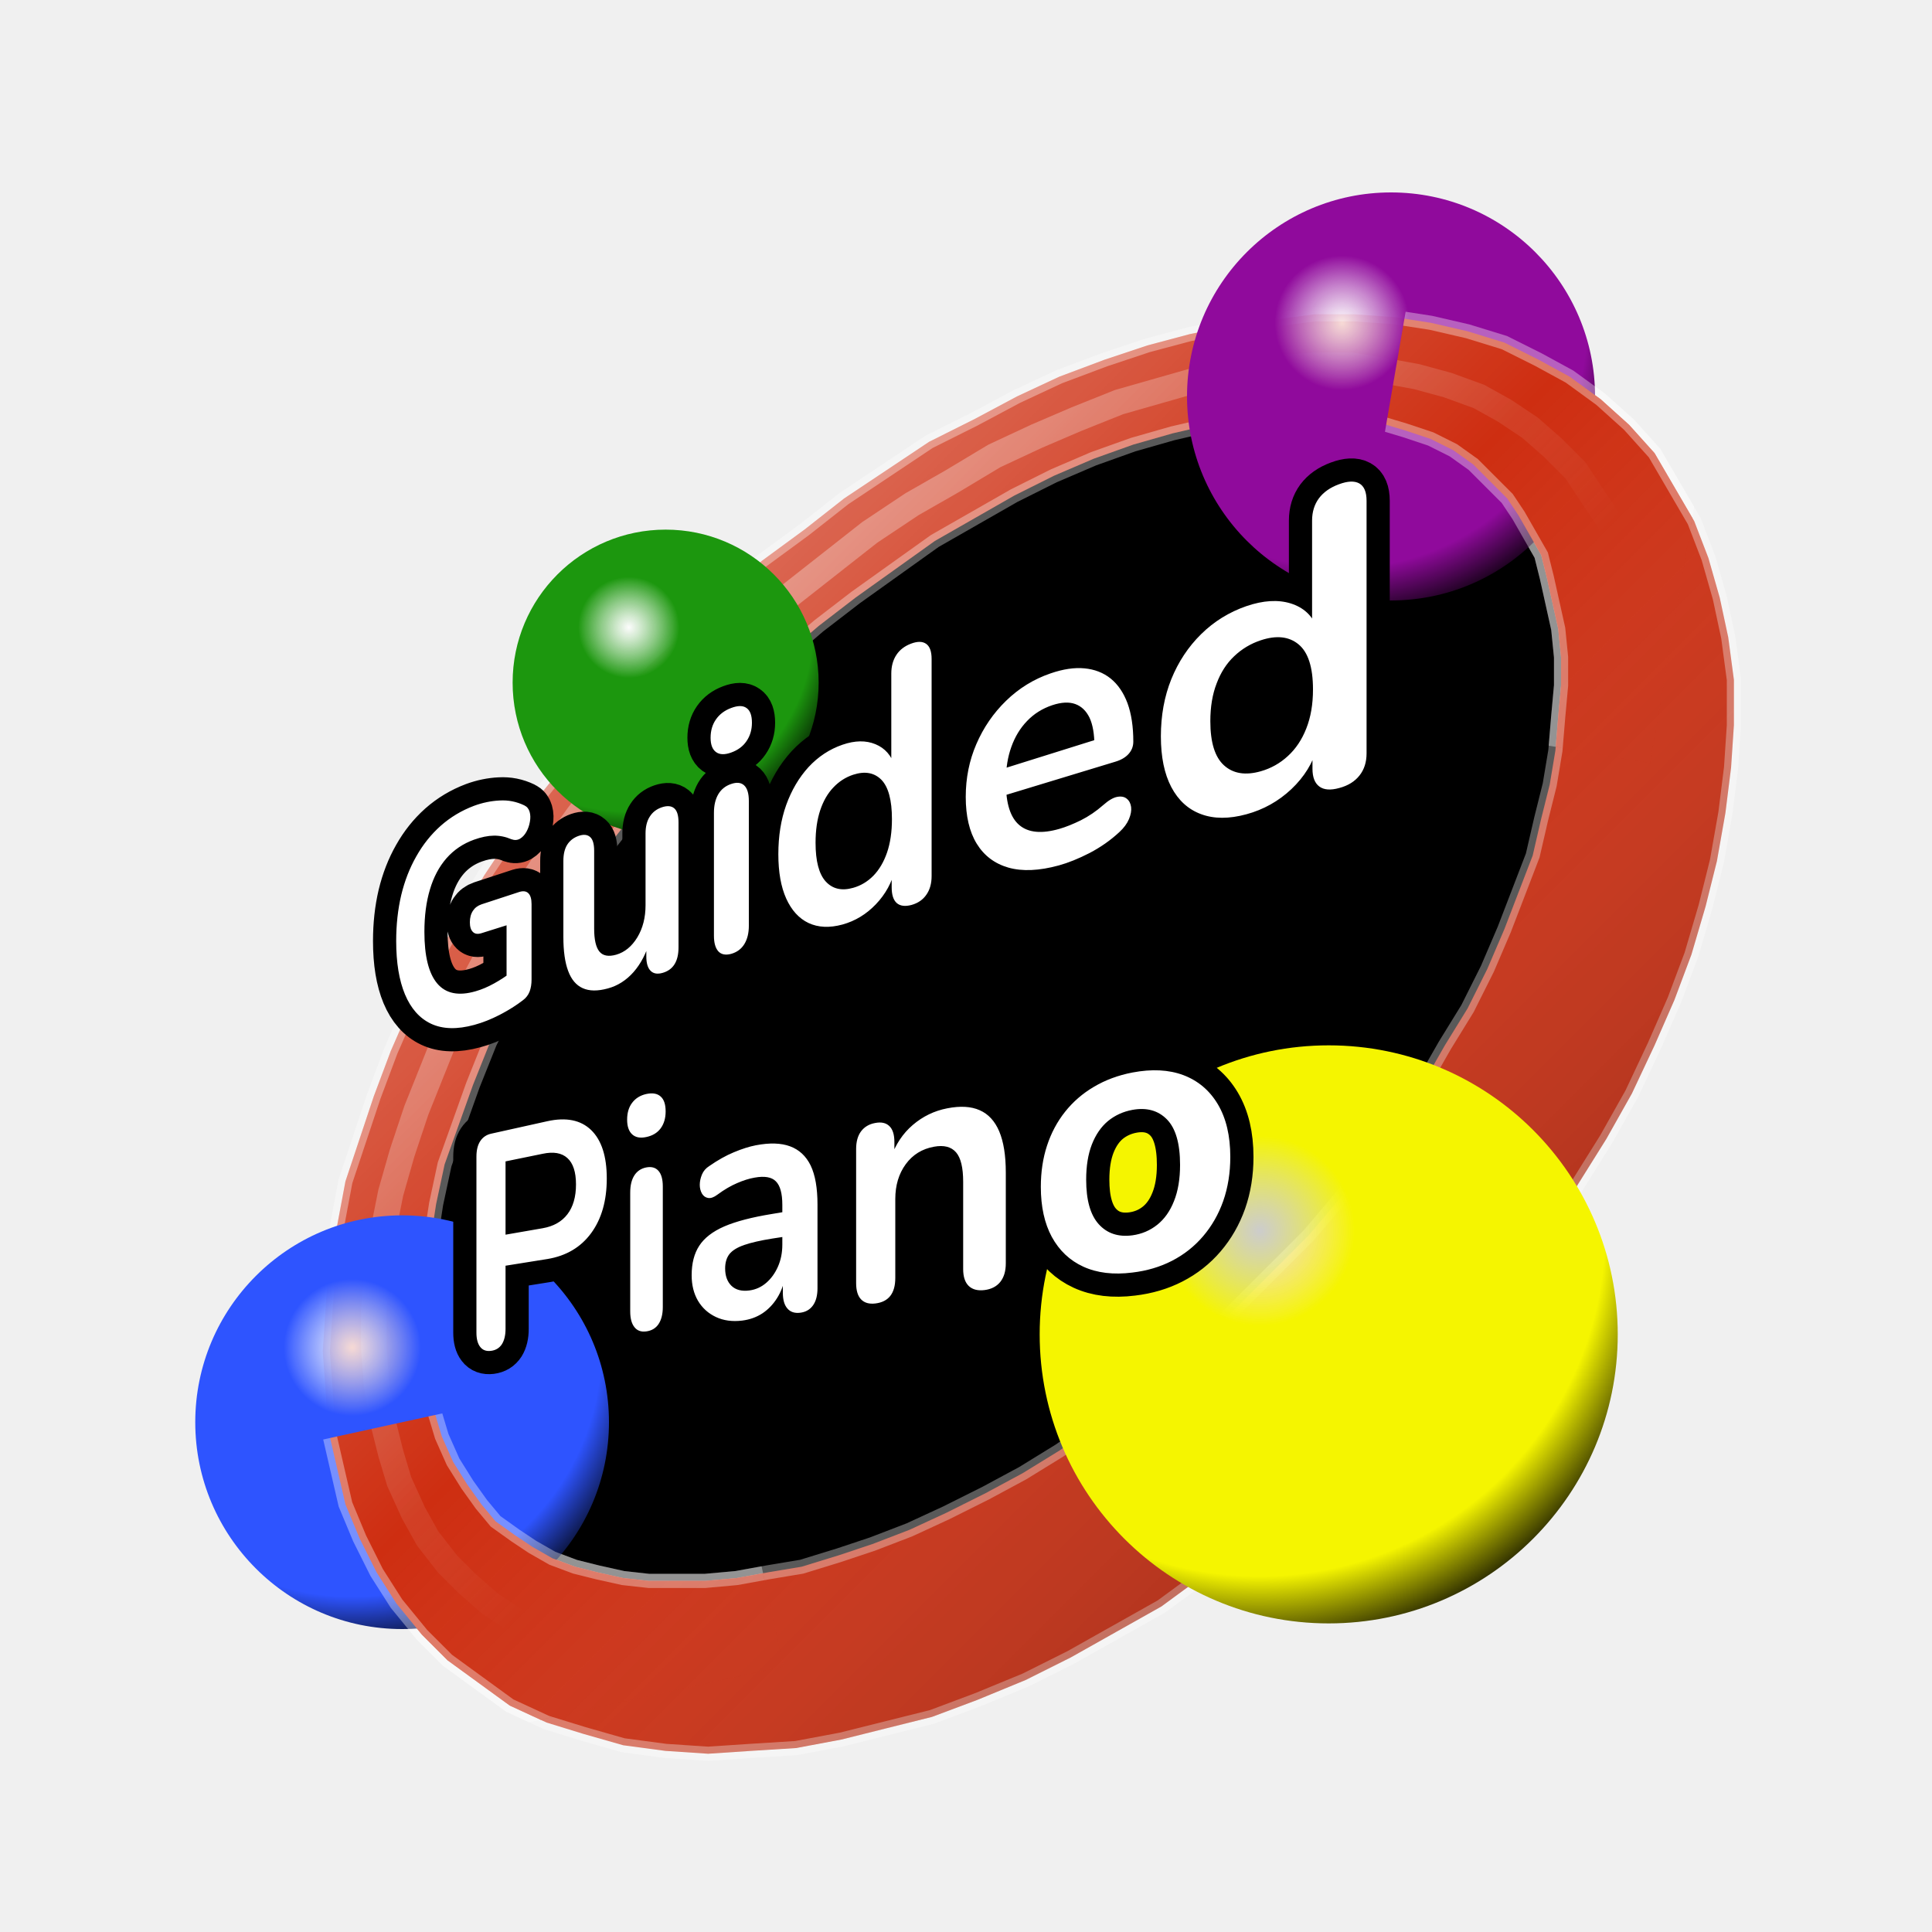
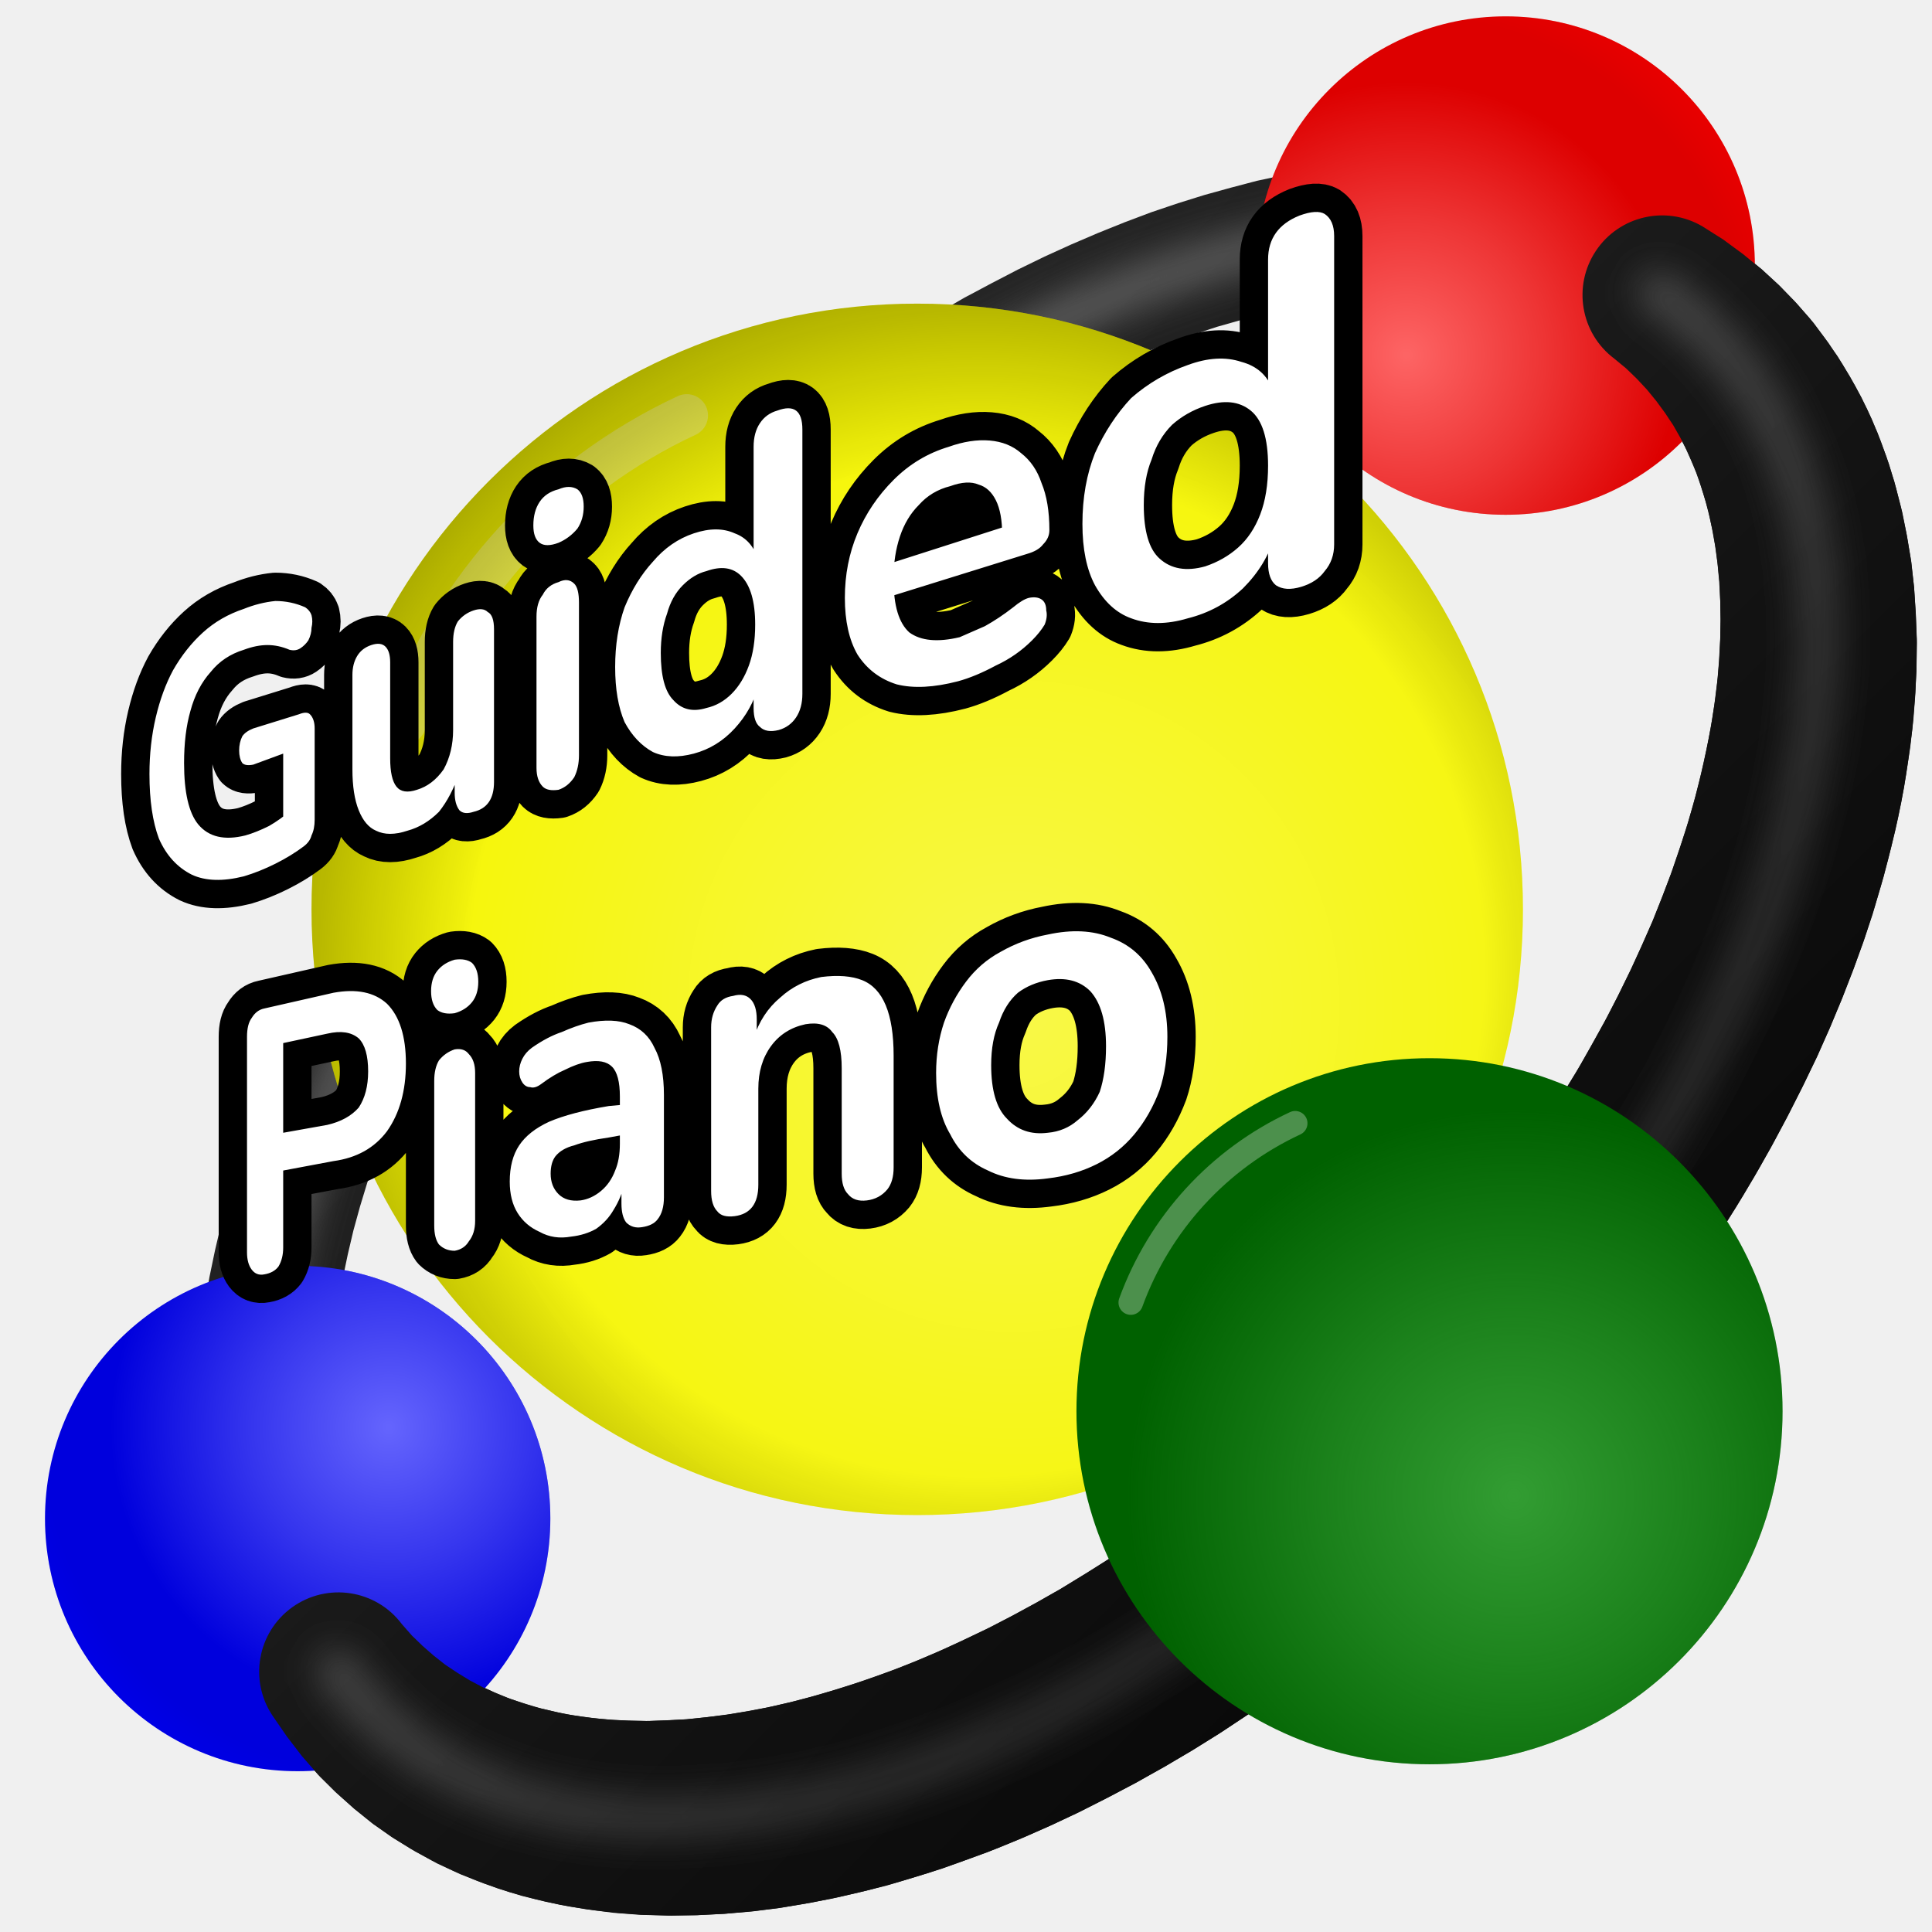
- <svg xmlns="http://www.w3.org/2000/svg" viewBox="0 0 150 150" version="1.1" role="img" aria-label="Logo">
+ <svg xmlns="http://www.w3.org/2000/svg" viewBox="12.3 13.9 122.8 122.8" version="1.1" role="img" aria-label="Logo">
  <defs>
-     <linearGradient id="l-ring" gradientUnits="userSpaceOnUse" x1="120" y1="120" x2="520" y2="520">
-       <stop offset="0" stop-color="#fff" stop-opacity=".45" />
-       <stop offset=".45" stop-color="#fff" stop-opacity="0" />
-       <stop offset="1" stop-color="#000" stop-opacity=".3" />
+     <linearGradient id="l-tube" gradientUnits="userSpaceOnUse" x1="150" y1="150" x2="480" y2="480">
+       <stop offset="0" stop-color="#2c2c2c" />
+       <stop offset=".55" stop-color="#151515" />
+       <stop offset="1" stop-color="#070707" />
    </linearGradient>
-     <linearGradient id="l-shine" gradientUnits="userSpaceOnUse" x1="120" y1="120" x2="480" y2="480">
-       <stop offset="0" stop-color="#fff" stop-opacity=".5" />
-       <stop offset=".6" stop-color="#fff" stop-opacity="0" />
+     <linearGradient id="l-tube-hi" gradientUnits="userSpaceOnUse" x1="150" y1="150" x2="480" y2="480">
+       <stop offset="0" stop-color="#9a9a9a" stop-opacity=".55" />
+       <stop offset=".6" stop-color="#7a7a7a" stop-opacity=".35" />
+       <stop offset="1" stop-color="#555" stop-opacity=".25" />
    </linearGradient>
-     <g id="l-band">
-       <path d="M524 100L534 109L543 119L550 131L557 143L562 156L566 170L569 184L571 199L571 215L570 230L568 246L565 263L561 279L556 296L550 312L543 328L535 345L526 361L516 377L506 393L495 409L483 424L470 439L457 453L443 467L429 480L414 492L399 504L384 515L369 526L353 535L337 544L321 552L304 559L288 565L272 569L256 573L240 576L224 577L209 578L194 577L179 575L165 571L152 567L139 561L128 553L117 545L108 536L99 525L92 514L86 502L81 490L78 477L75 464L74 450L73 436L74 421L75 407L78 392L81 376L86 361L91 346L97 330L104 314L112 299L121 283L130 268L140 253L151 238L163 223L175 209L187 195L201 182L214 169L228 157L243 146L257 135L272 125L287 115L303 107L318 99L333 92L349 86L364 81L379 77L394 74L408 72L423 70L437 70L451 71L464 73L477 76L490 80L502 86L513 92ZM485 129L479 123L472 118L464 114L455 111L445 108L434 107L423 106L411 106L399 107L386 109L373 112L359 116L345 121L331 127L317 134L303 142L289 150L275 160L261 170L248 180L234 192L222 204L209 216L197 229L186 242L175 256L165 270L156 284L147 299L139 313L132 327L126 342L121 356L116 370L113 384L111 397L109 410L108 423L109 435L110 446L112 456L115 466L119 475L124 483L129 490L134 496L141 501L147 505L154 509L162 512L170 514L179 516L188 517L198 517L208 517L219 516L230 514L242 512L255 508L267 504L280 499L293 493L307 486L320 479L333 471L346 462L360 452L372 442L385 431L397 419L409 407L421 395L432 382L442 369L452 356L461 342L469 328L477 315L484 301L490 287L495 274L500 261L503 248L506 236L508 224L509 212L510 201L510 191L509 181L507 172L505 163L503 155L499 148L495 141L491 135Z" style="fill:#ce2e11;stroke:#fff;stroke-opacity:.35;stroke-width:5" fill-rule="evenodd" />
-       <path d="M524 100L534 109L543 119L550 131L557 143L562 156L566 170L569 184L571 199L571 215L570 230L568 246L565 263L561 279L556 296L550 312L543 328L535 345L526 361L516 377L506 393L495 409L483 424L470 439L457 453L443 467L429 480L414 492L399 504L384 515L369 526L353 535L337 544L321 552L304 559L288 565L272 569L256 573L240 576L224 577L209 578L194 577L179 575L165 571L152 567L139 561L128 553L117 545L108 536L99 525L92 514L86 502L81 490L78 477L75 464L74 450L73 436L74 421L75 407L78 392L81 376L86 361L91 346L97 330L104 314L112 299L121 283L130 268L140 253L151 238L163 223L175 209L187 195L201 182L214 169L228 157L243 146L257 135L272 125L287 115L303 107L318 99L333 92L349 86L364 81L379 77L394 74L408 72L423 70L437 70L451 71L464 73L477 76L490 80L502 86L513 92ZM485 129L479 123L472 118L464 114L455 111L445 108L434 107L423 106L411 106L399 107L386 109L373 112L359 116L345 121L331 127L317 134L303 142L289 150L275 160L261 170L248 180L234 192L222 204L209 216L197 229L186 242L175 256L165 270L156 284L147 299L139 313L132 327L126 342L121 356L116 370L113 384L111 397L109 410L108 423L109 435L110 446L112 456L115 466L119 475L124 483L129 490L134 496L141 501L147 505L154 509L162 512L170 514L179 516L188 517L198 517L208 517L219 516L230 514L242 512L255 508L267 504L280 499L293 493L307 486L320 479L333 471L346 462L360 452L372 442L385 431L397 419L409 407L421 395L432 382L442 369L452 356L461 342L469 328L477 315L484 301L490 287L495 274L500 261L503 248L506 236L508 224L509 212L510 201L510 191L509 181L507 172L505 163L503 155L499 148L495 141L491 135Z" fill="url(#l-ring)" fill-rule="evenodd" />
-       <path d="M507 117L515 125L521 134L527 143L531 153L535 164L538 176L539 188L540 200L540 213L539 227L537 241L534 255L530 270L525 285L520 300L513 315L506 330L497 345L488 360L479 374L468 389L457 403L445 417L433 430L420 443L407 455L393 467L380 478L365 488L351 498L336 507L322 515L307 522L292 529L278 534L263 539L249 543L235 545L222 547L208 548L196 547L184 546L172 544L161 540L151 536L141 531L132 525L124 518L117 511L110 502L105 493L100 482L97 472L94 460L92 448L91 435L91 422L92 409L94 395L97 380L101 366L106 351L112 336L118 321L126 306L134 291L143 276L153 261L163 247L174 233L186 219L198 206L211 193L224 180L238 169L252 158L266 147L281 137L295 129L310 120L325 113L339 107L354 101L368 97L382 93L396 90L410 89L423 88L436 88L448 90L459 92L470 95L481 99L490 104L499 110L507 117" fill="none" stroke="url(#l-shine)" stroke-width="9" stroke-linecap="round" />
-     </g>
-     <radialGradient id="l-success" cx="38%" cy="32%" r="75%">
-       <stop offset="0" stop-color="#fff" stop-opacity=".8" />
-       <stop offset=".22" style="stop-color:#1c970e" />
-       <stop offset=".8" style="stop-color:#1c970e" />
-       <stop offset="1" stop-color="#000" />
+     <filter id="l-soft" x="-10%" y="-10%" width="120%" height="120%">
+       <feGaussianBlur stdDeviation="5" />
+     </filter>
+     <radialGradient id="l-gray-g" cx="58%" cy="58%" r=".55">
+       <stop offset="0" stop-color="#c4c4c4" stop-opacity=".95" />
+       <stop offset=".5" stop-color="#c4c4c4" stop-opacity=".5" />
+       <stop offset="1" stop-color="#c4c4c4" stop-opacity="0" />
    </radialGradient>
-     <radialGradient id="l-tertiary" cx="38%" cy="32%" r="75%">
-       <stop offset="0" stop-color="#fff" stop-opacity=".8" />
-       <stop offset=".22" style="stop-color:#900a9c" />
-       <stop offset=".8" style="stop-color:#900a9c" />
-       <stop offset="1" stop-color="#000" />
+     <radialGradient id="l-red-g" cx="30%" cy="68%" r=".55">
+       <stop offset="0" stop-color="#ff6a6a" stop-opacity=".95" />
+       <stop offset=".5" stop-color="#ff6a6a" stop-opacity=".5" />
+       <stop offset="1" stop-color="#ff6a6a" stop-opacity="0" />
    </radialGradient>
-     <clipPath id="l-front-tertiary">
-       <path d="M431.0 209.4L541.4 228.4L579.4 7.6L469.0 -11.4Z" />
-     </clipPath>
-     <radialGradient id="l-secondary" cx="38%" cy="32%" r="75%">
-       <stop offset="0" stop-color="#fff" stop-opacity=".8" />
-       <stop offset=".22" style="stop-color:#2e54ff" />
-       <stop offset=".8" style="stop-color:#2e54ff" />
-       <stop offset="1" stop-color="#000" />
+     <radialGradient id="l-red-r" cx="30%" cy="68%" r=".95">
+       <stop offset=".72" stop-color="#ff0000" stop-opacity="0" />
+       <stop offset="1" stop-color="#ff0000" />
    </radialGradient>
-     <clipPath id="l-front-secondary">
-       <path d="M-9.4 485.2L14.8 595.6L235.6 547.2L211.4 436.8Z" />
-     </clipPath>
-     <radialGradient id="l-primary" cx="38%" cy="32%" r="75%">
-       <stop offset="0" stop-color="#fff" stop-opacity=".8" />
-       <stop offset=".22" style="stop-color:#f5f500" />
-       <stop offset=".8" style="stop-color:#f5f500" />
-       <stop offset="1" stop-color="#000" />
+     <radialGradient id="l-blue-g" cx="68%" cy="32%" r=".55">
+       <stop offset="0" stop-color="#6a6aff" stop-opacity=".95" />
+       <stop offset=".5" stop-color="#6a6aff" stop-opacity=".5" />
+       <stop offset="1" stop-color="#6a6aff" stop-opacity="0" />
+     </radialGradient>
+     <radialGradient id="l-blue-r" cx="68%" cy="32%" r=".95">
+       <stop offset=".72" stop-color="#0000ff" stop-opacity="0" />
+       <stop offset="1" stop-color="#0000ff" />
+     </radialGradient>
+     <radialGradient id="l-green-g" cx="62%" cy="62%" r=".55">
+       <stop offset="0" stop-color="#35a035" stop-opacity=".95" />
+       <stop offset=".5" stop-color="#35a035" stop-opacity=".5" />
+       <stop offset="1" stop-color="#35a035" stop-opacity="0" />
+     </radialGradient>
+     <radialGradient id="l-title-g" cx="58%" cy="58%" r=".55">
+       <stop offset="0" stop-color="#fff" stop-opacity=".95" />
+       <stop offset=".5" stop-color="#fff" stop-opacity=".5" />
+       <stop offset="1" stop-color="#fff" stop-opacity="0" />
+     </radialGradient>
+     <radialGradient id="l-title-e" cx=".55" cy=".55" r=".6">
+       <stop offset=".7" stop-color="#000" stop-opacity="0" />
+       <stop offset="1" stop-color="#000" stop-opacity=".35" />
    </radialGradient>
  </defs>
  <g transform="translate(9 9) scale(0.22)">
-     <ellipse cx="315.7" cy="317.8" rx="277.3" ry="162.4" transform="rotate(-46.3 315.7 317.8)" fill="#000" />
-     <use href="#l-band" />
-     <circle cx="194" cy="200" r="54" fill="url(#l-success)" />
-     <circle cx="450" cy="99" r="72" fill="url(#l-tertiary)" />
-     <circle cx="101" cy="461" r="73" fill="url(#l-secondary)" />
-     <circle cx="428" cy="430" r="102" fill="url(#l-primary)" />
-     <use href="#l-band" clip-path="url(#l-front-tertiary)" />
-     <use href="#l-band" clip-path="url(#l-front-secondary)" />
+     <path d="M523.9 100.0L528.8 104.5L533.5 109.3L537.9 114.3L542.0 119.7L545.9 125.2L549.5 131.1L552.8 137.1L555.8 143.4L558.4 149.8L560.8 156.5L562.8 163.3L564.6 170.3L566.0 177.4L567.2 184.6L568.0 192.0L568.5 199.4L568.8 207.0L568.7 214.7L568.4 222.4L567.8 230.2L566.9 238.1L565.7 246.1L564.3 254.1L562.6 262.1L560.6 270.2L558.4 278.3L556.0 286.5L553.3 294.6L550.3 302.8L547.1 311.0L543.7 319.1L540.1 327.3L536.2 335.4L532.1 343.5L527.8 351.6L523.3 359.7L518.6 367.7L513.7 375.6L508.6 383.5L503.3 391.4L497.8 399.1L492.1 406.8L486.3 414.4L480.3 421.9L474.2 429.2L467.9 436.5L461.4 443.7L454.8 450.7L448.1 457.6L441.2 464.4L434.2 471.0L427.1 477.5L419.9 483.9L412.6 490.0L405.2 496.0L397.7 501.8L390.1 507.5L382.5 513.0L374.7 518.2L367.0 523.3L359.1 528.2L351.2 532.8L343.3 537.3L335.3 541.5L327.4 545.5L319.4 549.3L311.3 552.9L303.3 556.2L295.3 559.2L287.3 562.1L279.3 564.6L271.3 567.0L263.3 569.0L255.4 570.8L247.5 572.3L239.7 573.6L231.9 574.5L224.2 575.2L216.5 575.6L208.9 575.7L201.4 575.5L194.1 575.0L186.8 574.2L179.6 573.1L172.6 571.7L165.7 570.0L158.9 567.9L152.4 565.5L146.0 562.8L139.8 559.8L133.8 556.5L128.0 552.9L122.5 549.0L117.3 544.8L112.3 540.3L107.5 535.6L103.1 530.7L99.0 525.5L95.1 520.1L91.5 514.5L88.3 508.7L85.3 502.7L82.7 496.6L80.3 490.4L78.2 484.0L76.4 477.4L74.9 470.8L73.6 464.0L72.6 457.1L71.9 450.2L71.5 443.1L71.3 435.9L71.4 428.7L71.7 421.3L72.3 413.9L73.1 406.4L74.2 398.9L75.5 391.3L77.1 383.6L78.9 375.9L80.9 368.1L83.2 360.3L85.7 352.5L88.5 344.6L91.4 336.8L94.6 328.9L98.0 321.0L101.6 313.1L105.5 305.3L109.5 297.4L113.7 289.6L118.2 281.8L122.8 274.0L127.7 266.3L132.7 258.6L137.9 251.0L143.2 243.5L148.8 236.0L154.5 228.6L160.3 221.3L166.4 214.1L172.5 207.0L178.8 200.0L185.3 193.2L191.8 186.4L198.5 179.8L205.4 173.3L212.3 167.0L219.3 160.8L226.4 154.8L233.6 148.9L240.9 143.2L248.3 137.6L255.7 132.3L263.2 127.1L270.7 122.1L278.3 117.3L286.0 112.7L293.6 108.3L301.3 104.2L309.0 100.2L316.8 96.4L324.5 92.9L332.2 89.6L339.9 86.5L347.6 83.6L355.3 81.0L363.0 78.6L370.6 76.5L378.2 74.5L385.7 72.9L393.2 71.5L400.7 70.3L408.0 69.4L415.4 68.7L422.6 68.3L429.8 68.2L436.9 68.3L443.9 68.7L450.8 69.3L457.6 70.3L464.3 71.5L470.9 73.0L477.4 74.8L483.8 76.9L490.0 79.3L496.1 82.0L502.0 85.0L507.8 88.3L513.3 91.9L518.7 95.8L523.9 100.0L490.7 134.7L488.0 131.8L485.0 129.0L481.9 126.3L478.6 123.8L475.1 121.5L471.4 119.3L467.5 117.3L463.3 115.4L459.0 113.8L454.4 112.3L449.7 111.0L444.8 110.0L439.6 109.1L434.3 108.5L428.9 108.1L423.2 107.9L417.4 107.9L411.5 108.2L405.4 108.7L399.2 109.4L392.9 110.4L386.5 111.6L379.9 113.1L373.3 114.8L366.6 116.7L359.9 118.9L353.0 121.3L346.2 123.9L339.2 126.8L332.3 129.8L325.3 133.1L318.3 136.6L311.3 140.3L304.3 144.3L297.3 148.4L290.3 152.7L283.4 157.2L276.5 161.9L269.7 166.8L262.8 171.9L256.1 177.1L249.4 182.5L242.8 188.1L236.3 193.8L229.9 199.7L223.6 205.7L217.4 211.8L211.3 218.0L205.3 224.4L199.5 230.9L193.8 237.5L188.2 244.1L182.8 250.9L177.6 257.7L172.5 264.6L167.5 271.6L162.8 278.6L158.2 285.7L153.8 292.8L149.6 300.0L145.6 307.1L141.8 314.3L138.2 321.5L134.8 328.6L131.6 335.8L128.7 342.9L125.9 350.0L123.4 357.0L121.1 364.0L119.0 370.9L117.1 377.8L115.5 384.6L114.1 391.3L113.0 397.8L112.0 404.3L111.3 410.7L110.9 416.9L110.6 423.0L110.6 428.9L110.9 434.7L111.3 440.4L112.0 445.8L112.8 451.1L113.9 456.2L115.2 461.0L116.7 465.7L118.4 470.2L120.2 474.5L122.3 478.5L124.5 482.3L126.8 486.0L129.3 489.4L132.0 492.6L134.7 495.5L137.7 498.3L140.7 500.9L143.9 503.3L147.2 505.6L150.6 507.6L154.1 509.5L157.8 511.2L161.6 512.8L165.6 514.2L169.7 515.5L174.0 516.5L178.4 517.5L182.9 518.2L187.7 518.8L192.5 519.2L197.6 519.4L202.7 519.5L208.1 519.3L213.5 519.0L219.1 518.4L224.9 517.7L230.7 516.7L236.7 515.6L242.8 514.2L249.0 512.6L255.2 510.8L261.6 508.8L268.0 506.6L274.6 504.2L281.1 501.6L287.8 498.7L294.4 495.6L301.1 492.4L307.8 488.9L314.6 485.2L321.3 481.4L328.0 477.3L334.8 473.1L341.5 468.6L348.1 464.0L354.8 459.2L361.4 454.3L367.9 449.2L374.4 443.9L380.8 438.5L387.1 432.9L393.3 427.2L399.5 421.3L405.5 415.4L411.4 409.3L417.2 403.1L422.9 396.8L428.5 390.4L433.9 383.9L439.2 377.3L444.3 370.7L449.3 364.0L454.1 357.2L458.8 350.4L463.2 343.6L467.5 336.7L471.7 329.8L475.6 322.9L479.4 316.0L482.9 309.1L486.3 302.2L489.4 295.3L492.4 288.5L495.1 281.7L497.7 274.9L500.0 268.2L502.2 261.6L504.1 255.1L505.8 248.6L507.3 242.3L508.6 236.0L509.7 229.9L510.6 223.9L511.3 218.0L511.7 212.2L512.0 206.6L512.1 201.1L512.0 195.8L511.8 190.6L511.3 185.6L510.7 180.8L509.9 176.1L508.9 171.6L507.8 167.2L506.5 163.0L505.1 158.9L503.5 155.1L501.8 151.3L499.9 147.7L497.8 144.2L495.6 140.9L493.3 137.7L490.7 134.7Z" fill="url(#l-tube)" />
+     <path d="M507.3 117.3L511.0 121.1L514.6 125.1L517.9 129.3L521.0 133.7L523.8 138.3L526.5 143.1L528.9 148.0L531.1 153.2L533.1 158.5L534.9 164.0L536.4 169.7L537.6 175.5L538.7 181.5L539.5 187.6L540.0 193.9L540.3 200.3L540.4 206.8L540.2 213.4L539.8 220.2L539.2 227.1L538.3 234.0L537.2 241.1L535.8 248.2L534.2 255.4L532.4 262.6L530.3 270.0L528.0 277.3L525.5 284.8L522.7 292.2L519.8 299.7L516.6 307.2L513.2 314.7L509.6 322.2L505.7 329.8L501.7 337.3L497.5 344.7L493.1 352.2L488.5 359.6L483.7 367.0L478.7 374.3L473.5 381.5L468.2 388.7L462.7 395.8L457.1 402.9L451.3 409.8L445.4 416.6L439.3 423.4L433.1 430.0L426.8 436.5L420.3 442.9L413.8 449.1L407.1 455.2L400.3 461.2L393.5 467.0L386.5 472.6L379.5 478.1L372.4 483.4L365.3 488.5L358.1 493.4L350.9 498.2L343.6 502.7L336.3 507.1L328.9 511.3L321.6 515.2L314.2 518.9L306.9 522.5L299.5 525.8L292.2 528.9L284.9 531.7L277.7 534.3L270.4 536.7L263.3 538.9L256.1 540.8L249.1 542.5L242.1 544.0L235.2 545.2L228.4 546.1L221.6 546.8L215.0 547.3L208.5 547.5L202.1 547.5L195.8 547.2L189.7 546.7L183.6 546.0L177.8 545.0L172.0 543.7L166.5 542.2L161.0 540.5L155.8 538.5L150.7 536.3L145.8 533.9L141.1 531.2L136.5 528.3L132.2 525.2L128.1 521.8L124.1 518.3L120.4 514.5L116.8 510.5L113.5 506.3L110.4 501.9L107.6 497.3L104.9 492.5L102.5 487.6L100.3 482.4L98.3 477.1L96.5 471.6L95.0 465.9L93.8 460.1L92.7 454.1L91.9 448.0L91.4 441.7L91.1 435.3L91.0 428.8L91.2 422.2L91.6 415.4L92.2 408.5L93.1 401.6L94.2 394.5L95.6 387.4L97.2 380.2L99.0 373.0L101.1 365.6L103.4 358.3L105.9 350.8L108.7 343.4L111.6 335.9L114.8 328.4L118.2 320.9L121.8 313.4L125.7 305.8L129.7 298.3L133.9 290.9L138.3 283.4L142.9 276.0L147.7 268.6L152.7 261.3L157.9 254.1L163.2 246.9L168.7 239.8L174.3 232.7L180.1 225.8L186.0 219.0L192.1 212.2L198.3 205.6L204.6 199.1L211.1 192.7L217.6 186.5L224.3 180.4L231.1 174.4L237.9 168.6L244.9 163.0L251.9 157.5L259.0 152.2L266.1 147.1L273.3 142.2L280.5 137.4L287.8 132.9L295.1 128.5L302.5 124.3L309.8 120.4L317.2 116.7L324.5 113.1L331.9 109.8L339.2 106.7L346.5 103.9L353.7 101.3L361.0 98.9L368.1 96.7L375.3 94.8L382.3 93.1L389.3 91.6L396.2 90.4L403.0 89.5L409.8 88.8L416.4 88.3L422.9 88.1L429.3 88.1L435.6 88.4L441.7 88.9L447.8 89.6L453.6 90.6L459.4 91.9L464.9 93.4L470.4 95.1L475.6 97.1L480.7 99.3L485.6 101.7L490.3 104.4L494.9 107.3L499.2 110.4L503.3 113.8L507.3 117.3" fill="none" stroke="url(#l-tube-hi)" stroke-width="13" stroke-linecap="round" filter="url(#l-soft)" />
+     <circle cx="194" cy="200" r="54" fill="#808080" />
+     <circle cx="194" cy="200" r="54" fill="url(#l-gray-g)" />
+     <circle cx="450" cy="99" r="72" fill="#dd0000" />
+     <circle cx="450" cy="99" r="72" fill="url(#l-red-r)" />
+     <circle cx="450" cy="99" r="72" fill="url(#l-red-g)" />
+     <circle cx="101" cy="461" r="73" fill="#0000dd" />
+     <circle cx="101" cy="461" r="73" fill="url(#l-blue-r)" />
+     <circle cx="101" cy="461" r="73" fill="url(#l-blue-g)" />
+     <circle cx="280" cy="285" r="175" fill="#f5f500" />
+     <circle cx="280" cy="285" r="175" fill="url(#l-title-g)" opacity=".3" />
+     <path d="M132.0 231.1A157.5 157.5 0 0 1 213.4 142.3" fill="none" stroke="#fff" stroke-opacity=".3" stroke-width="12.3" stroke-linecap="round" />
+     <circle cx="280" cy="285" r="175" fill="url(#l-title-e)" />
+     <path d="M506.9 87.7L512.9 91.5L518.6 95.7L524.1 100.2L529.3 105.0L534.3 110.2L539.0 115.6L543.3 121.4L547.3 127.5L551.0 133.8L554.4 140.4L557.4 147.2L560.0 154.2L562.3 161.4L564.2 168.8L565.8 176.4L567.1 184.1L568.0 191.9L568.5 199.9L568.8 208.0L568.7 216.2L568.2 224.5L567.5 232.9L566.4 241.3L565.1 249.8L563.4 258.4L561.4 267.0L559.2 275.6L556.6 284.3L553.8 293.0L550.7 301.7L547.3 310.5L543.7 319.2L539.8 327.9L535.6 336.6L531.2 345.3L526.6 353.9L521.7 362.5L516.6 371.0L511.2 379.5L505.7 387.9L499.9 396.2L493.9 404.4L487.8 412.5L481.4 420.5L474.9 428.4L468.1 436.2L461.2 443.9L454.2 451.4L447.0 458.7L439.6 465.9L432.1 473.0L424.5 479.8L416.8 486.5L408.9 493.0L401.0 499.3L392.9 505.4L384.8 511.3L376.5 517.0L368.2 522.5L359.9 527.7L351.5 532.7L343.0 537.4L334.5 541.9L326.0 546.2L317.4 550.2L308.9 553.9L300.3 557.4L291.7 560.5L283.2 563.4L274.6 566.0L266.1 568.3L257.6 570.3L249.2 572.0L240.8 573.4L232.5 574.5L224.3 575.2L216.1 575.6L208.0 575.7L200.0 575.5L192.2 574.9L184.4 573.9L176.8 572.6L169.4 570.9L162.1 568.9L155.0 566.5L148.1 563.8L141.4 560.7L135.0 557.2L128.8 553.4L122.9 549.3L117.3 544.8L111.9 540.0L106.9 535.0L102.2 529.6L97.9 524.0L93.9 518.2A22.9 22.9 0 0 1 131.1 491.5L131.1 491.5L134.0 494.8L137.1 497.8L140.3 500.6L143.6 503.2L147.2 505.6L150.8 507.8L154.6 509.8L158.6 511.6L162.7 513.2L167.0 514.6L171.4 515.9L176.0 517.0L180.8 517.9L185.8 518.6L190.9 519.1L196.3 519.4L201.7 519.5L207.4 519.3L213.2 519.0L219.2 518.4L225.3 517.6L231.6 516.6L238.0 515.3L244.5 513.8L251.2 512.0L257.9 510.0L264.7 507.8L271.7 505.3L278.6 502.6L285.7 499.6L292.8 496.4L299.9 493.0L307.1 489.3L314.3 485.4L321.5 481.3L328.7 476.9L335.9 472.3L343.0 467.6L350.1 462.6L357.2 457.4L364.2 452.1L371.1 446.5L378.0 440.8L384.8 434.9L391.5 428.9L398.1 422.7L404.5 416.3L410.9 409.8L417.1 403.2L423.2 396.5L429.1 389.7L434.9 382.7L440.5 375.7L445.9 368.6L451.2 361.4L456.2 354.2L461.1 346.9L465.8 339.5L470.3 332.2L474.5 324.8L478.6 317.4L482.4 310.1L486.0 302.7L489.4 295.4L492.6 288.1L495.5 280.8L498.2 273.6L500.6 266.5L502.8 259.5L504.8 252.5L506.5 245.7L508.0 238.9L509.3 232.3L510.3 225.9L511.1 219.5L511.7 213.3L512.0 207.3L512.1 201.5L512.0 195.8L511.7 190.3L511.2 184.9L510.5 179.8L509.6 174.8L508.6 170.0L507.3 165.5L505.9 161.0L504.3 156.8L502.5 152.7L500.5 148.8L498.4 145.1L496.0 141.5L493.5 138.1L490.8 134.8L487.9 131.7L484.8 128.7L481.4 125.9A23.0 23.0 0 0 1 506.9 87.7Z" fill="url(#l-tube)" />
+     <path d="M494.2 106.8L498.8 110.1L503.3 113.7L507.5 117.5L511.4 121.6L515.2 125.8L518.7 130.4L521.9 135.1L524.9 140.1L527.6 145.3L530.1 150.7L532.3 156.3L534.3 162.1L536.0 168.1L537.4 174.3L538.5 180.6L539.4 187.2L540.0 193.9L540.3 200.7L540.4 207.7L540.2 214.8L539.7 222.0L538.9 229.4L537.9 236.8L536.5 244.4L535.0 252.0L533.1 259.8L531.0 267.6L528.6 275.4L526.0 283.3L523.1 291.3L519.9 299.3L516.5 307.3L512.9 315.3L509.0 323.3L504.9 331.4L500.5 339.4L496.0 347.3L491.2 355.3L486.2 363.2L481.0 371.0L475.5 378.8L469.9 386.5L464.1 394.1L458.1 401.6L452.0 409.0L445.7 416.4L439.2 423.5L432.5 430.6L425.8 437.5L418.8 444.3L411.8 450.9L404.7 457.4L397.4 463.7L390.0 469.8L382.6 475.7L375.0 481.4L367.4 487.0L359.8 492.3L352.1 497.4L344.3 502.3L336.5 507.0L328.7 511.4L320.8 515.6L313.0 519.6L305.1 523.3L297.3 526.8L289.5 530.0L281.7 532.9L273.9 535.6L266.3 538.0L258.6 540.2L251.1 542.1L243.6 543.7L236.2 545.0L228.9 546.0L221.7 546.8L214.7 547.3L207.7 547.5L200.9 547.5L194.2 547.1L187.7 546.5L181.3 545.6L175.1 544.4L169.1 543.0L163.2 541.2L157.5 539.2L152.1 536.9L146.8 534.4L141.7 531.6L136.8 528.5L132.2 525.2L127.8 521.6L123.6 517.8L119.6 513.7L115.9 509.4L112.5 504.9" fill="none" stroke="url(#l-tube-hi)" stroke-width="13" stroke-linecap="round" filter="url(#l-soft)" />
+     <circle cx="428" cy="430" r="102" fill="#006100" />
+     <circle cx="428" cy="430" r="102" fill="url(#l-green-g)" />
+     <path d="M341.7 398.6A91.8 91.8 0 0 1 389.2 346.8" fill="none" stroke="#fff" stroke-opacity=".3" stroke-width="7.1" stroke-linecap="round" />
  </g>
-   <path d="M36.83 79.57Q34.82 80.12 33.46 79.48Q32.13 78.85 31.44 77.20Q30.76 75.57 30.76 73.06Q30.76 71.16 31.15 69.50Q31.55 67.84 32.32 66.49Q33.09 65.12 34.21 64.12Q35.35 63.11 36.81 62.56Q37.79 62.20 38.79 62.15Q39.80 62.09 40.71 62.53Q41.02 62.68 41.12 63.03Q41.22 63.38 41.14 63.80Q41.07 64.22 40.87 64.58Q40.67 64.94 40.37 65.12Q40.07 65.29 39.71 65.16Q39.03 64.87 38.34 64.88Q37.65 64.89 36.81 65.19Q35.53 65.65 34.66 66.64Q33.80 67.63 33.38 69.06Q32.95 70.49 32.95 72.35Q32.95 75.17 33.94 76.35Q34.94 77.54 36.93 76.96Q37.63 76.76 38.35 76.36Q39.08 75.96 39.78 75.42L39.33 76.91L39.33 71.84L37.39 72.45Q36.95 72.59 36.72 72.36Q36.48 72.13 36.48 71.61Q36.48 71.07 36.72 70.71Q36.95 70.36 37.39 70.21L40.32 69.25Q40.78 69.11 41.02 69.35Q41.27 69.59 41.27 70.20L41.27 76.05Q41.27 76.58 41.12 76.98Q40.96 77.39 40.61 77.65Q39.82 78.26 38.80 78.79Q37.79 79.31 36.83 79.57ZM47.20 76.74Q46.01 77.07 45.24 76.72Q44.48 76.38 44.11 75.38Q43.74 74.39 43.74 72.75L43.74 66.84Q43.74 66.06 44.04 65.58Q44.35 65.10 44.92 64.90Q45.49 64.70 45.81 64.98Q46.13 65.25 46.13 66.05L46.13 72.09Q46.13 73.37 46.53 73.87Q46.94 74.38 47.85 74.12Q48.84 73.83 49.48 72.78Q50.12 71.72 50.12 70.28L50.12 64.71Q50.12 63.90 50.45 63.40Q50.77 62.89 51.38 62.68Q52.00 62.47 52.34 62.75Q52.68 63.03 52.68 63.85L52.68 73.55Q52.68 75.20 51.42 75.54Q50.83 75.70 50.51 75.37Q50.18 75.04 50.18 74.26L50.18 72.34L50.47 73.01Q50.04 74.50 49.19 75.47Q48.34 76.43 47.20 76.74ZM56.76 74.06Q56.11 74.23 55.77 73.86Q55.43 73.48 55.43 72.65L55.43 63.10Q55.43 62.24 55.77 61.66Q56.11 61.09 56.76 60.87Q57.42 60.64 57.78 60.98Q58.14 61.32 58.14 62.19L58.14 71.88Q58.14 72.73 57.79 73.30Q57.44 73.87 56.76 74.06ZM56.76 58.43Q56.01 58.70 55.59 58.39Q55.17 58.08 55.17 57.28Q55.17 56.45 55.59 55.85Q56.01 55.25 56.76 54.97Q57.55 54.67 57.96 54.97Q58.38 55.26 58.38 56.11Q58.38 56.93 57.96 57.54Q57.55 58.15 56.76 58.43ZM65.41 71.78Q63.90 72.19 62.77 71.66Q61.66 71.13 61.04 69.76Q60.43 68.40 60.43 66.32Q60.43 64.21 61.04 62.50Q61.66 60.78 62.77 59.56Q63.90 58.34 65.41 57.82Q66.86 57.32 67.97 57.78Q69.08 58.24 69.47 59.48L69.20 59.57L69.20 52.30Q69.20 51.44 69.60 50.84Q69.99 50.25 70.74 49.97Q71.49 49.69 71.91 49.99Q72.33 50.29 72.33 51.16L72.33 68.02Q72.33 68.89 71.92 69.47Q71.52 70.05 70.77 70.26Q70.02 70.46 69.62 70.11Q69.23 69.76 69.23 68.89L69.23 66.71L69.50 67.47Q69.13 69.03 68.00 70.21Q66.89 71.37 65.41 71.78ZM66.24 68.93Q67.13 68.68 67.81 67.99Q68.49 67.29 68.87 66.19Q69.25 65.08 69.25 63.60Q69.25 61.37 68.42 60.53Q67.59 59.71 66.24 60.15Q65.36 60.44 64.70 61.14Q64.04 61.83 63.68 62.91Q63.32 63.99 63.32 65.43Q63.32 67.57 64.11 68.44Q64.91 69.31 66.24 68.93ZM82.21 67.19Q79.91 67.82 78.29 67.36Q76.69 66.90 75.83 65.50Q74.98 64.11 74.98 61.87Q74.98 59.68 75.80 57.78Q76.63 55.85 78.11 54.41Q79.61 52.95 81.57 52.28Q83.02 51.78 84.19 51.89Q85.38 52.00 86.23 52.68Q87.08 53.37 87.54 54.60Q87.99 55.84 87.99 57.58Q87.99 58.13 87.62 58.54Q87.26 58.94 86.59 59.14L77.64 61.86L77.64 59.76L85.43 57.32L84.97 57.92Q84.97 56.53 84.59 55.72Q84.20 54.92 83.48 54.66Q82.76 54.40 81.70 54.75Q80.54 55.14 79.74 55.98Q78.94 56.81 78.52 57.99Q78.10 59.16 78.10 60.58L78.10 60.79Q78.10 63.18 79.14 64.06Q80.19 64.95 82.26 64.35Q82.99 64.14 83.91 63.69Q84.83 63.23 85.66 62.50Q86.27 61.96 86.73 61.87Q87.20 61.78 87.48 62.01Q87.76 62.23 87.82 62.66Q87.87 63.08 87.65 63.60Q87.43 64.12 86.91 64.60Q85.89 65.55 84.59 66.23Q83.30 66.89 82.21 67.19ZM96.77 63.22Q94.75 63.77 93.25 63.21Q91.76 62.66 90.94 61.11Q90.13 59.57 90.13 57.17Q90.13 54.74 90.94 52.73Q91.76 50.71 93.25 49.24Q94.75 47.76 96.77 47.06Q98.73 46.39 100.21 46.85Q101.71 47.32 102.24 48.73L101.87 48.85L101.87 40.42Q101.87 39.41 102.40 38.69Q102.94 37.97 103.95 37.60Q104.97 37.22 105.53 37.53Q106.10 37.85 106.10 38.88L106.10 58.49Q106.10 59.52 105.55 60.21Q105.00 60.91 103.98 61.18Q102.97 61.46 102.44 61.07Q101.90 60.68 101.90 59.68L101.90 57.15L102.27 58.01Q101.77 59.84 100.26 61.27Q98.76 62.68 96.77 63.22ZM97.89 59.88Q99.08 59.54 99.99 58.70Q100.91 57.86 101.42 56.56Q101.94 55.25 101.94 53.53Q101.94 50.94 100.81 50.02Q99.70 49.11 97.89 49.71Q96.71 50.10 95.82 50.95Q94.94 51.78 94.46 53.06Q93.97 54.32 93.97 55.99Q93.97 58.46 95.03 59.42Q96.10 60.39 97.89 59.88ZM38.12 104.88Q37.57 104.95 37.28 104.57Q36.99 104.20 36.99 103.47L36.99 89.80Q36.99 89.04 37.29 88.59Q37.59 88.14 38.13 88.02L42.50 87.05Q44.68 86.57 45.89 87.73Q47.11 88.91 47.11 91.50Q47.11 94.09 45.89 95.75Q44.68 97.39 42.50 97.75L39.25 98.27L39.25 103.17Q39.25 103.91 38.97 104.36Q38.68 104.81 38.12 104.88ZM39.25 95.86L42.13 95.36Q43.39 95.14 44.05 94.28Q44.72 93.41 44.72 91.96Q44.72 90.51 44.05 89.91Q43.39 89.31 42.13 89.58L39.25 90.17ZM50.17 103.37Q49.57 103.45 49.25 103.03Q48.93 102.62 48.93 101.82L48.93 92.59Q48.93 91.76 49.25 91.26Q49.57 90.76 50.17 90.64Q50.78 90.52 51.12 90.90Q51.46 91.28 51.46 92.12L51.46 101.48Q51.46 102.30 51.13 102.80Q50.80 103.29 50.17 103.37ZM50.17 88.28Q49.47 88.43 49.08 88.07Q48.69 87.71 48.69 86.93Q48.69 86.13 49.08 85.62Q49.47 85.10 50.17 84.94Q50.90 84.78 51.29 85.13Q51.68 85.47 51.68 86.29Q51.68 87.08 51.29 87.61Q50.90 88.13 50.17 88.28ZM57.62 102.53Q56.47 102.67 55.58 102.25Q54.69 101.83 54.19 100.99Q53.70 100.15 53.70 99.01Q53.70 97.62 54.29 96.72Q54.88 95.81 56.23 95.22Q57.60 94.63 59.95 94.25L61.08 94.06L61.08 95.99L59.97 96.16Q58.59 96.38 57.78 96.66Q56.97 96.94 56.63 97.37Q56.30 97.80 56.30 98.48Q56.30 99.35 56.79 99.83Q57.29 100.31 58.19 100.19Q58.92 100.09 59.49 99.60Q60.06 99.11 60.40 98.34Q60.74 97.57 60.74 96.63L60.74 93.55Q60.74 92.22 60.24 91.72Q59.75 91.22 58.59 91.43Q57.95 91.54 57.22 91.86Q56.49 92.17 55.69 92.76Q55.29 93.06 54.98 93.01Q54.67 92.96 54.50 92.67Q54.33 92.37 54.33 91.99Q54.33 91.60 54.50 91.19Q54.67 90.78 55.07 90.53Q56.06 89.84 56.98 89.46Q57.91 89.07 58.68 88.92Q60.29 88.61 61.34 89.00Q62.40 89.39 62.94 90.49Q63.47 91.60 63.47 93.51L63.47 100.02Q63.47 100.86 63.12 101.35Q62.77 101.84 62.13 101.92Q61.49 102.00 61.14 101.60Q60.78 101.20 60.78 100.37L60.78 99.09L60.97 99.06Q60.81 100.02 60.34 100.77Q59.88 101.51 59.19 101.97Q58.50 102.42 57.62 102.53ZM67.97 101.20Q67.24 101.29 66.85 100.88Q66.47 100.48 66.47 99.62L66.47 89.21Q66.47 88.35 66.85 87.84Q67.24 87.32 67.94 87.19Q68.65 87.05 69.04 87.42Q69.44 87.79 69.44 88.66L69.44 90.56L69.16 89.91Q69.71 88.33 70.87 87.34Q72.04 86.34 73.54 86.05Q75.07 85.75 76.07 86.20Q77.07 86.64 77.58 87.84Q78.09 89.05 78.09 91.03L78.09 98.09Q78.09 98.99 77.66 99.53Q77.23 100.06 76.44 100.16Q75.65 100.26 75.21 99.84Q74.78 99.42 74.78 98.53L74.78 91.75Q74.78 90.11 74.23 89.47Q73.67 88.82 72.52 89.03Q71.13 89.28 70.32 90.39Q69.51 91.50 69.51 93.09L69.51 99.22Q69.51 101.01 67.97 101.20ZM87.92 98.80Q85.71 99.08 84.10 98.34Q82.53 97.62 81.66 96.03Q80.81 94.45 80.81 92.15Q80.81 90.41 81.29 88.95Q81.77 87.48 82.69 86.32Q83.62 85.15 84.93 84.38Q86.26 83.59 87.92 83.27Q90.18 82.84 91.87 83.47Q93.59 84.12 94.55 85.73Q95.52 87.36 95.52 89.82Q95.52 91.68 94.97 93.25Q94.42 94.80 93.40 95.99Q92.39 97.17 90.99 97.89Q89.61 98.60 87.92 98.80ZM87.92 95.91Q89.01 95.76 89.85 95.09Q90.69 94.42 91.15 93.25Q91.62 92.08 91.62 90.44Q91.62 87.95 90.60 86.91Q89.58 85.87 87.92 86.17Q86.84 86.37 86.02 87.04Q85.22 87.71 84.77 88.86Q84.33 90.00 84.33 91.59Q84.33 93.96 85.30 95.04Q86.28 96.13 87.92 95.91Z" fill="#fff" stroke="#000" stroke-width="3.6" stroke-linejoin="round" paint-order="stroke" />
+   <path d="M27.8 69.6Q25.8 70.1 24.5 69.5Q23.1 68.8 22.4 67.2Q21.8 65.6 21.8 63.1Q21.8 61.2 22.2 59.5Q22.6 57.8 23.3 56.5Q24.1 55.1 25.2 54.1Q26.3 53.1 27.8 52.6Q28.8 52.2 29.8 52.1Q30.8 52.1 31.7 52.5Q32.0 52.7 32.1 53.0Q32.2 53.4 32.1 53.8Q32.1 54.2 31.9 54.6Q31.7 54.9 31.4 55.1Q31.1 55.3 30.7 55.2Q30.0 54.9 29.3 54.9Q28.6 54.9 27.8 55.2Q26.5 55.6 25.7 56.6Q24.8 57.6 24.4 59.1Q24.0 60.5 24.0 62.4Q24.0 65.2 24.9 66.3Q25.9 67.5 27.9 67.0Q28.6 66.8 29.4 66.4Q30.1 66.0 30.8 65.4L30.3 66.9L30.3 61.8L28.4 62.5Q27.9 62.6 27.7 62.4Q27.5 62.1 27.5 61.6Q27.5 61.1 27.7 60.7Q27.9 60.4 28.4 60.2L31.3 59.3Q31.8 59.1 32.0 59.3Q32.3 59.6 32.3 60.2L32.3 66.0Q32.3 66.6 32.1 67.0Q32.0 67.4 31.6 67.7Q30.8 68.3 29.8 68.8Q28.8 69.3 27.8 69.6ZM38.2 66.7Q37.0 67.1 36.2 66.7Q35.5 66.4 35.1 65.4Q34.7 64.4 34.7 62.8L34.7 56.8Q34.7 56.1 35.0 55.6Q35.3 55.1 35.9 54.9Q36.5 54.7 36.8 55.0Q37.1 55.3 37.1 56.0L37.1 62.1Q37.1 63.4 37.5 63.9Q37.9 64.4 38.8 64.1Q39.8 63.8 40.5 62.8Q41.1 61.7 41.1 60.3L41.1 54.7Q41.1 53.9 41.4 53.4Q41.8 52.9 42.4 52.7Q43.0 52.5 43.3 52.8Q43.7 53.0 43.7 53.9L43.7 63.6Q43.7 65.2 42.4 65.5Q41.8 65.7 41.5 65.4Q41.2 65.0 41.2 64.3L41.2 62.3L41.5 63.0Q41.0 64.5 40.2 65.5Q39.3 66.4 38.2 66.7ZM47.8 64.1Q47.1 64.2 46.8 63.9Q46.4 63.5 46.4 62.7L46.4 53.1Q46.4 52.2 46.8 51.7Q47.1 51.1 47.8 50.9Q48.4 50.6 48.8 51.0Q49.1 51.3 49.1 52.2L49.1 61.9Q49.1 62.7 48.8 63.3Q48.4 63.9 47.8 64.1ZM47.8 48.4Q47.0 48.7 46.6 48.4Q46.2 48.1 46.2 47.3Q46.2 46.4 46.6 45.8Q47.0 45.2 47.8 45.0Q48.5 44.7 49.0 45.0Q49.4 45.3 49.4 46.1Q49.4 46.9 49.0 47.5Q48.5 48.1 47.8 48.4ZM56.4 61.8Q54.9 62.2 53.8 61.7Q52.7 61.1 52.0 59.8Q51.4 58.4 51.4 56.3Q51.4 54.2 52.0 52.5Q52.7 50.8 53.8 49.6Q54.9 48.3 56.4 47.8Q57.9 47.3 59.0 47.8Q60.1 48.2 60.5 49.5L60.2 49.6L60.2 42.3Q60.2 41.4 60.6 40.8Q61.0 40.2 61.7 40.0Q62.5 39.7 62.9 40.0Q63.3 40.3 63.3 41.2L63.3 58.0Q63.3 58.9 62.9 59.5Q62.5 60.1 61.8 60.3Q61.0 60.5 60.6 60.1Q60.2 59.8 60.2 58.9L60.2 56.7L60.5 57.5Q60.1 59.0 59.0 60.2Q57.9 61.4 56.4 61.8ZM57.2 58.9Q58.1 58.7 58.8 58.0Q59.5 57.3 59.9 56.2Q60.3 55.1 60.3 53.6Q60.3 51.4 59.4 50.5Q58.6 49.7 57.2 50.2Q56.4 50.4 55.7 51.1Q55.0 51.8 54.7 52.9Q54.3 54.0 54.3 55.4Q54.3 57.6 55.1 58.4Q55.9 59.3 57.2 58.9ZM73.2 57.2Q70.9 57.8 69.3 57.4Q67.7 56.9 66.8 55.5Q66.0 54.1 66.0 51.9Q66.0 49.7 66.8 47.8Q67.6 45.9 69.1 44.4Q70.6 42.9 72.6 42.3Q74.0 41.8 75.2 41.9Q76.4 42.0 77.2 42.7Q78.1 43.4 78.5 44.6Q79.0 45.8 79.0 47.6Q79.0 48.1 78.6 48.5Q78.3 48.9 77.6 49.1L68.6 51.9L68.6 49.8L76.4 47.3L76.0 47.9Q76.0 46.5 75.6 45.7Q75.2 44.9 74.5 44.7Q73.8 44.4 72.7 44.8Q71.5 45.1 70.7 46.0Q69.9 46.8 69.5 48.0Q69.1 49.2 69.1 50.6L69.1 50.8Q69.1 53.2 70.1 54.1Q71.2 54.9 73.3 54.4Q74.0 54.1 74.9 53.7Q75.8 53.2 76.7 52.5Q77.3 52.0 77.7 51.9Q78.2 51.8 78.5 52.0Q78.8 52.2 78.8 52.7Q78.9 53.1 78.7 53.6Q78.4 54.1 77.9 54.6Q76.9 55.6 75.6 56.2Q74.3 56.9 73.2 57.2ZM87.8 53.2Q85.8 53.8 84.2 53.2Q82.8 52.7 81.9 51.1Q81.1 49.6 81.1 47.2Q81.1 44.7 81.9 42.7Q82.8 40.7 84.2 39.2Q85.8 37.8 87.8 37.1Q89.7 36.4 91.2 36.9Q92.7 37.3 93.2 38.7L92.9 38.8L92.9 30.4Q92.9 29.4 93.4 28.7Q93.9 28.0 94.9 27.6Q96.0 27.2 96.5 27.5Q97.1 27.9 97.1 28.9L97.1 48.5Q97.1 49.5 96.5 50.2Q96.0 50.9 95.0 51.2Q94.0 51.5 93.4 51.1Q92.9 50.7 92.9 49.7L92.9 47.1L93.3 48.0Q92.8 49.8 91.3 51.3Q89.8 52.7 87.8 53.2ZM88.9 49.9Q90.1 49.5 91.0 48.7Q91.9 47.9 92.4 46.6Q92.9 45.3 92.9 43.5Q92.9 40.9 91.8 40.0Q90.7 39.1 88.9 39.7Q87.7 40.1 86.8 40.9Q85.9 41.8 85.5 43.1Q85.0 44.3 85.0 46.0Q85.0 48.5 86.0 49.4Q87.1 50.4 88.9 49.9ZM29.1 94.9Q28.6 95.0 28.3 94.6Q28.0 94.2 28.0 93.5L28.0 79.8Q28.0 79.0 28.3 78.6Q28.6 78.1 29.1 78.0L33.5 77.0Q35.7 76.6 36.9 77.7Q38.1 78.9 38.1 81.5Q38.1 84.1 36.9 85.8Q35.7 87.4 33.5 87.7L30.3 88.3L30.3 93.2Q30.3 93.9 30.0 94.4Q29.7 94.8 29.1 94.9ZM30.3 85.9L33.1 85.4Q34.4 85.1 35.1 84.3Q35.7 83.4 35.7 82.0Q35.7 80.5 35.1 79.9Q34.4 79.3 33.1 79.6L30.3 80.2ZM41.2 93.4Q40.6 93.4 40.2 93.0Q39.9 92.6 39.9 91.8L39.9 82.6Q39.9 81.8 40.2 81.3Q40.6 80.8 41.2 80.6Q41.8 80.5 42.1 80.9Q42.5 81.3 42.5 82.1L42.5 91.5Q42.5 92.3 42.1 92.8Q41.8 93.3 41.2 93.4ZM41.2 78.3Q40.5 78.4 40.1 78.1Q39.7 77.7 39.7 76.9Q39.7 76.1 40.1 75.6Q40.5 75.1 41.2 74.9Q41.9 74.8 42.3 75.1Q42.7 75.5 42.7 76.3Q42.7 77.1 42.3 77.6Q41.9 78.1 41.2 78.3ZM48.6 92.5Q47.5 92.7 46.6 92.2Q45.7 91.8 45.2 91.0Q44.7 90.2 44.7 89.0Q44.7 87.6 45.3 86.7Q45.9 85.8 47.2 85.2Q48.6 84.6 51.0 84.2L52.1 84.1L52.1 86.0L51.0 86.2Q49.6 86.4 48.8 86.7Q48.0 86.9 47.6 87.4Q47.3 87.8 47.3 88.5Q47.3 89.3 47.8 89.8Q48.3 90.3 49.2 90.2Q49.9 90.1 50.5 89.6Q51.1 89.1 51.4 88.3Q51.7 87.6 51.7 86.6L51.7 83.6Q51.7 82.2 51.2 81.7Q50.7 81.2 49.6 81.4Q49.0 81.5 48.2 81.9Q47.5 82.2 46.7 82.8Q46.3 83.1 46.0 83.0Q45.7 83.0 45.5 82.7Q45.3 82.4 45.3 82.0Q45.3 81.6 45.5 81.2Q45.7 80.8 46.1 80.5Q47.1 79.8 48.0 79.5Q48.9 79.1 49.7 78.9Q51.3 78.6 52.3 79.0Q53.4 79.4 53.9 80.5Q54.5 81.6 54.5 83.5L54.5 90.0Q54.5 90.9 54.1 91.4Q53.8 91.8 53.1 91.9Q52.5 92.0 52.1 91.6Q51.8 91.2 51.8 90.4L51.8 89.1L52.0 89.1Q51.8 90.0 51.3 90.8Q50.9 91.5 50.2 92.0Q49.5 92.4 48.6 92.5ZM59.0 91.2Q58.2 91.3 57.9 90.9Q57.5 90.5 57.5 89.6L57.5 79.2Q57.5 78.4 57.9 77.8Q58.2 77.3 58.9 77.2Q59.6 77.0 60.0 77.4Q60.4 77.8 60.4 78.7L60.4 80.6L60.2 79.9Q60.7 78.3 61.9 77.3Q63.0 76.3 64.5 76.0Q66.1 75.8 67.1 76.2Q68.1 76.6 68.6 77.8Q69.1 79.0 69.1 81.0L69.1 88.1Q69.1 89.0 68.7 89.5Q68.2 90.1 67.4 90.2Q66.6 90.3 66.2 89.8Q65.8 89.4 65.8 88.5L65.8 81.8Q65.8 80.1 65.2 79.5Q64.7 78.8 63.5 79.0Q62.1 79.3 61.3 80.4Q60.5 81.5 60.5 83.1L60.5 89.2Q60.5 91.0 59.0 91.2ZM78.9 88.8Q76.7 89.1 75.1 88.3Q73.5 87.6 72.7 86.0Q71.8 84.5 71.8 82.1Q71.8 80.4 72.3 78.9Q72.8 77.5 73.7 76.3Q74.6 75.1 75.9 74.4Q77.3 73.6 78.9 73.3Q81.2 72.8 82.9 73.5Q84.6 74.1 85.5 75.7Q86.5 77.4 86.5 79.8Q86.5 81.7 86.0 83.2Q85.4 84.8 84.4 86.0Q83.4 87.2 82.0 87.9Q80.6 88.6 78.9 88.8ZM78.9 85.9Q80.0 85.8 80.8 85.1Q81.7 84.4 82.2 83.3Q82.6 82.1 82.6 80.4Q82.6 78.0 81.6 76.9Q80.6 75.9 78.9 76.2Q77.8 76.4 77.0 77.0Q76.2 77.7 75.8 78.9Q75.3 80.0 75.3 81.6Q75.3 84.0 76.3 85.0Q77.3 86.1 78.9 85.9Z" fill="#fff" stroke="#000" stroke-width="3.6" stroke-linejoin="round" paint-order="stroke" />
</svg>
